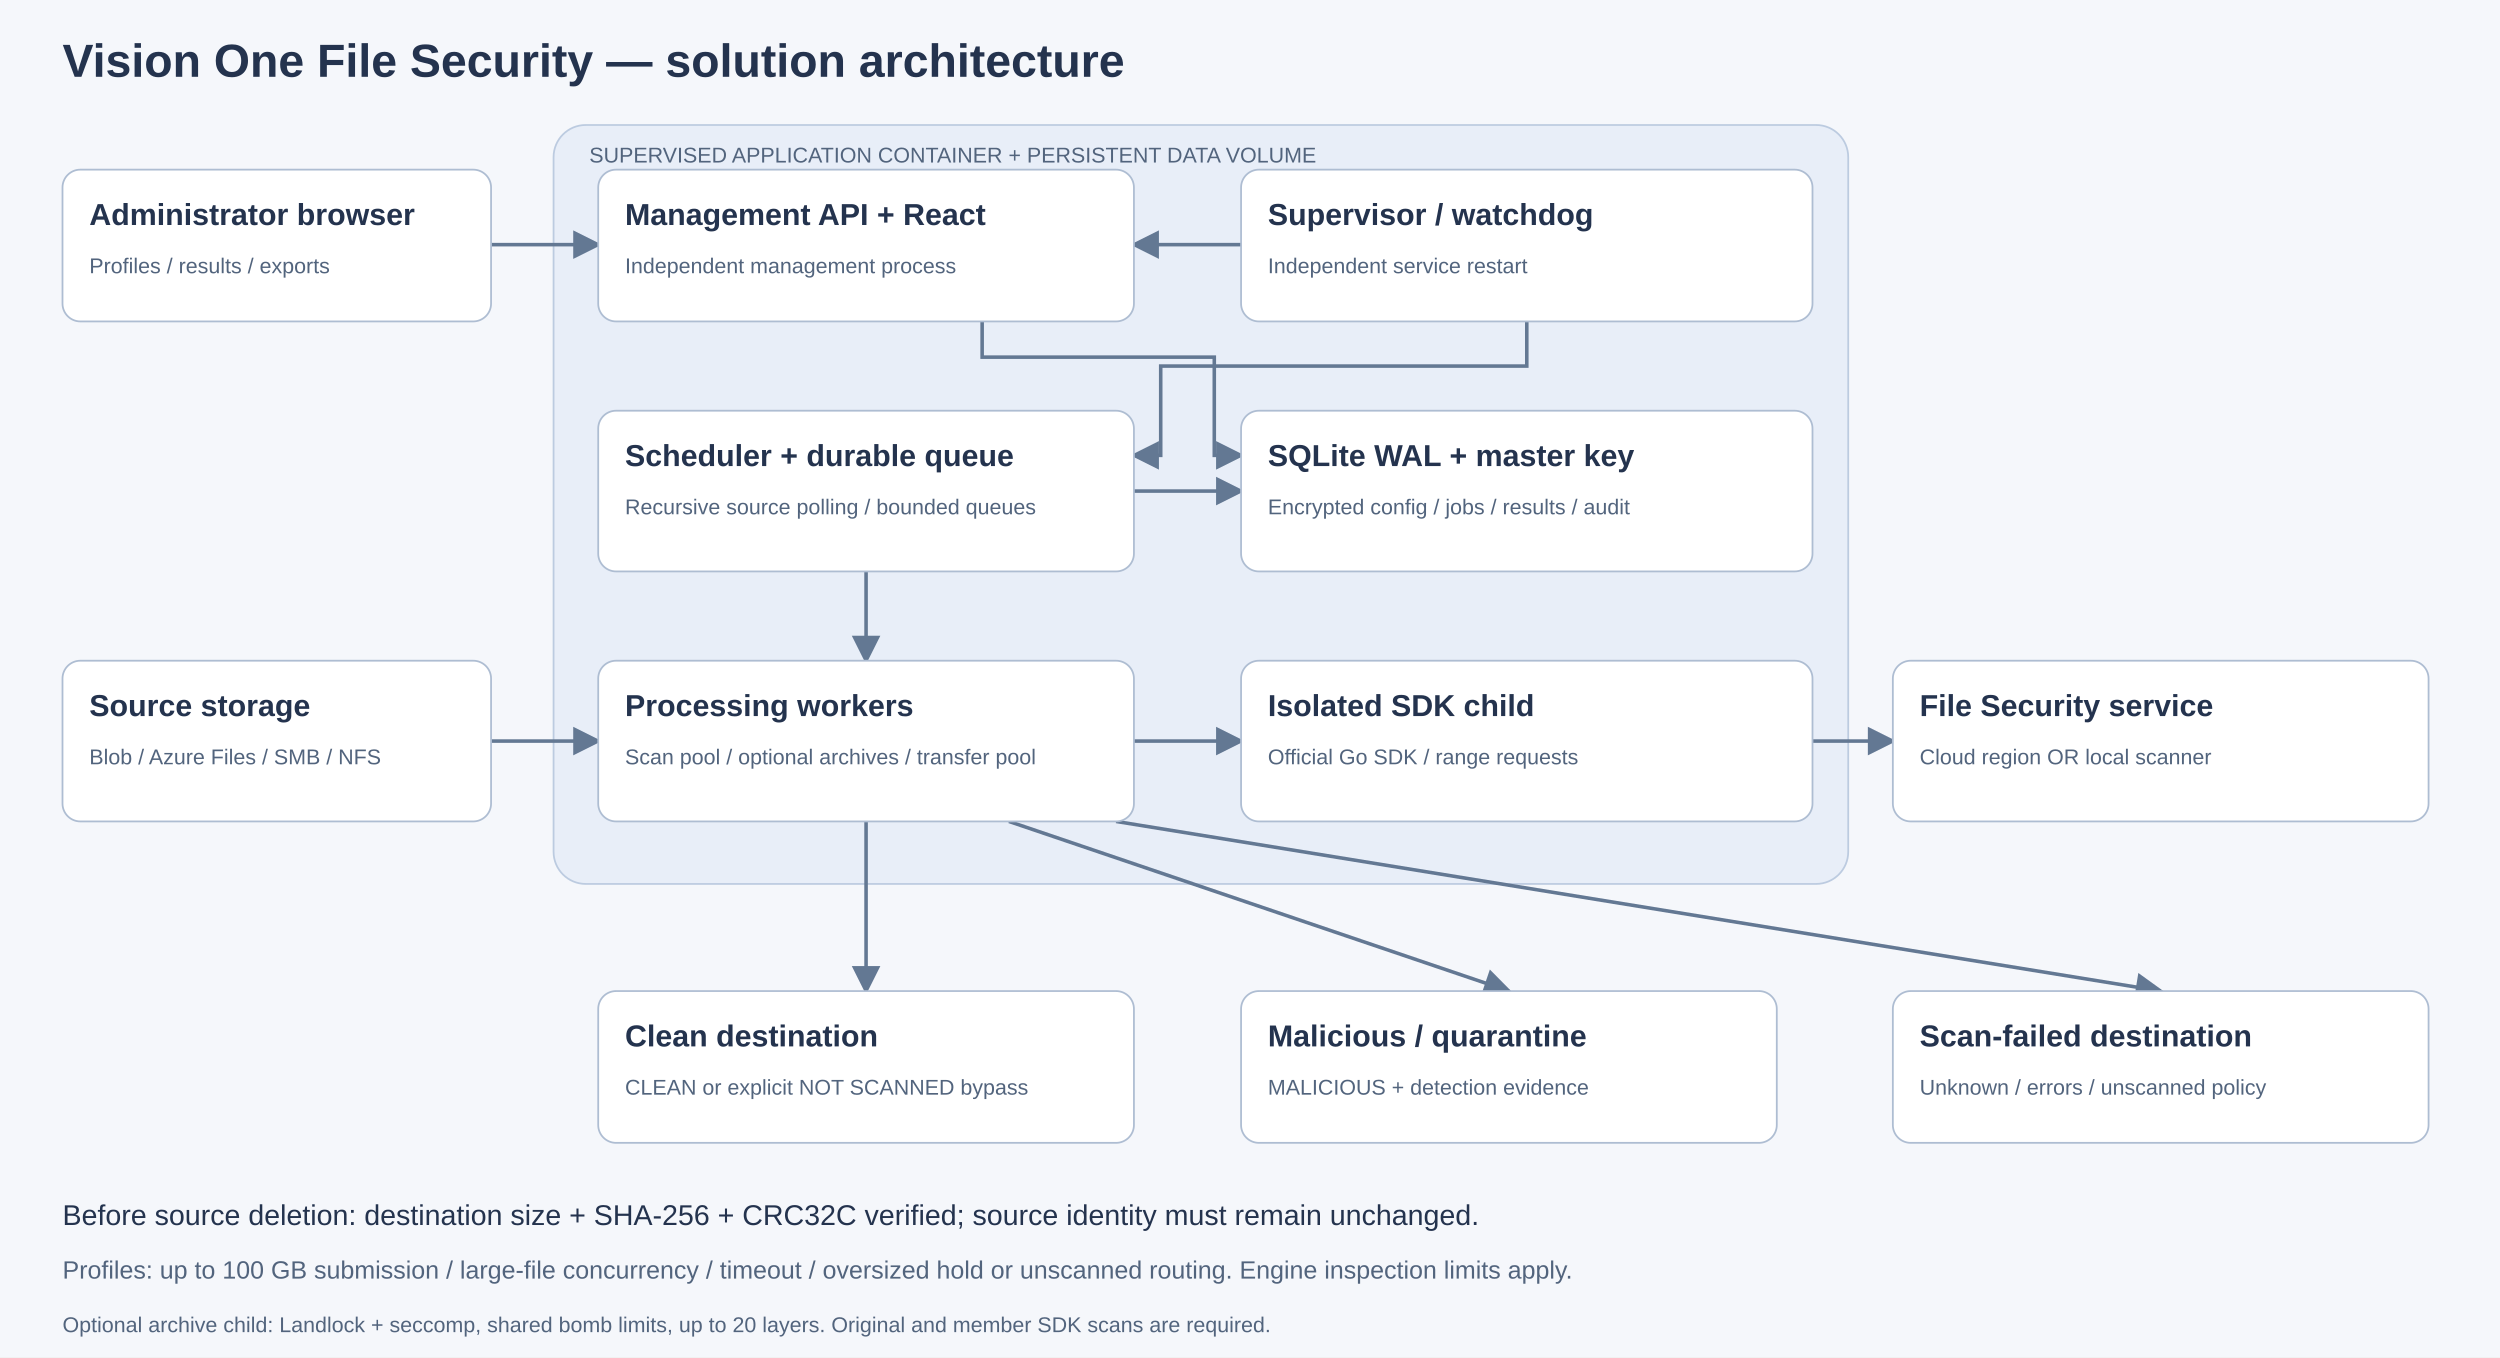
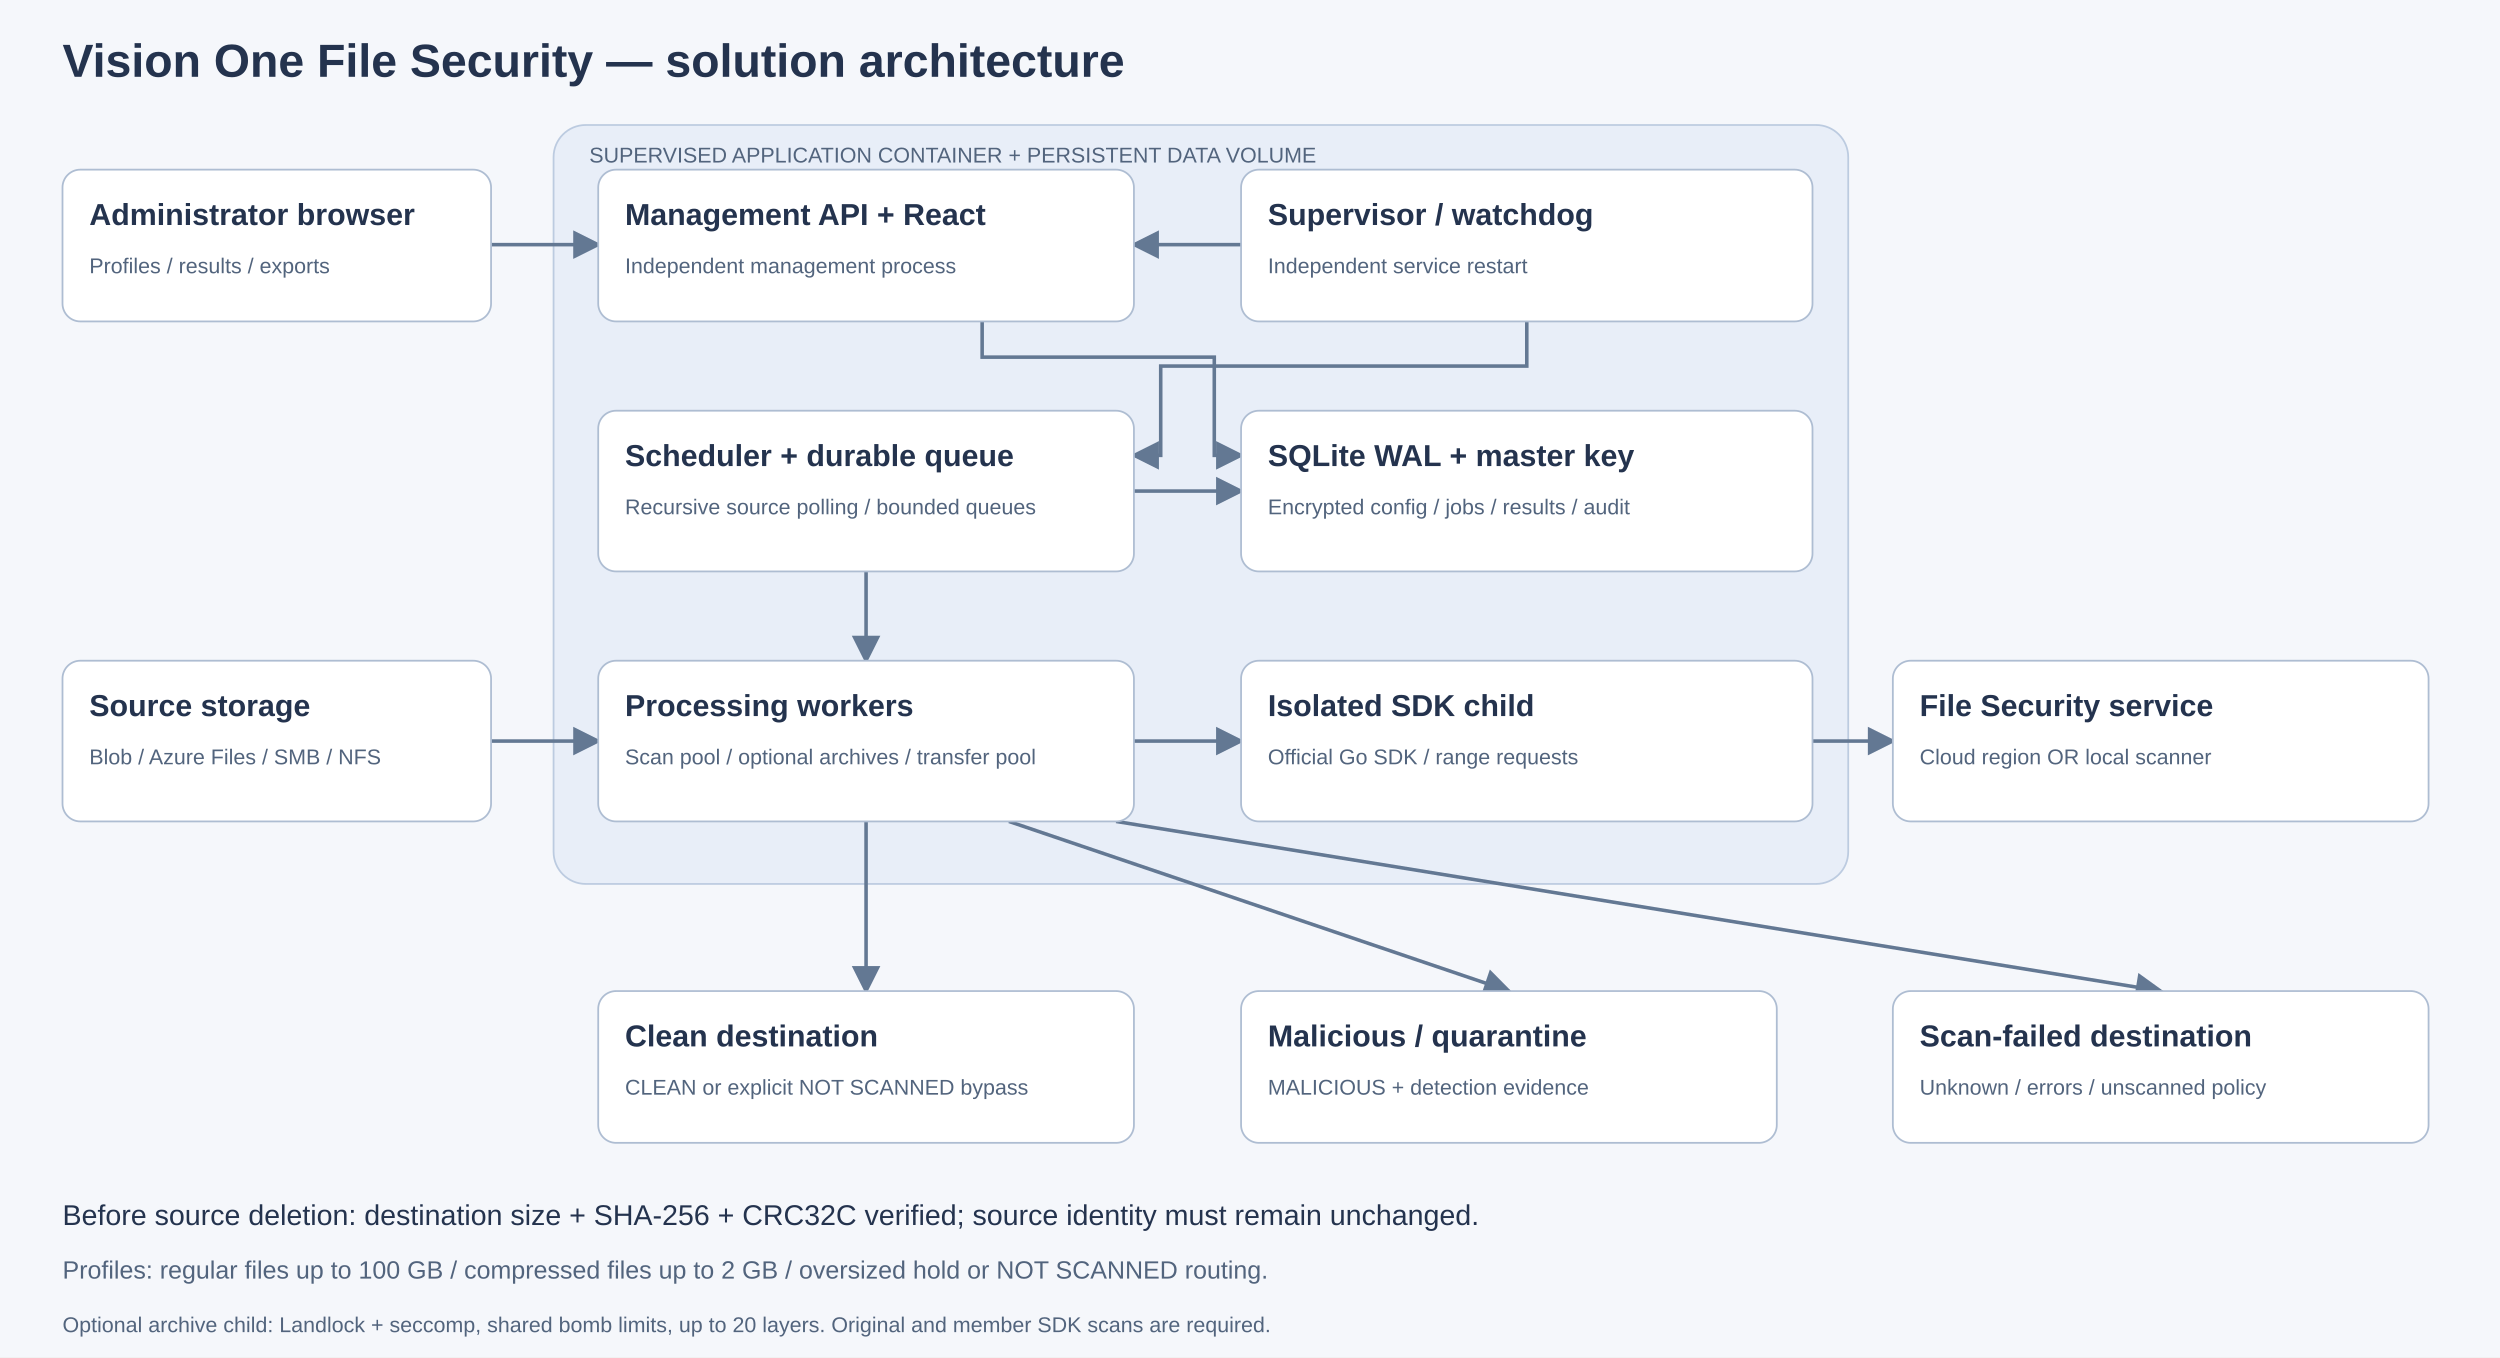
<svg xmlns="http://www.w3.org/2000/svg" width="1400" height="760" viewBox="0 0 1400 760">
  <defs>
    <marker id="arrow" markerWidth="8" markerHeight="8" refX="7" refY="4" orient="auto">
      <path d="M0,0 L8,4 L0,8" fill="#637893" />
    </marker>
  </defs>
  <rect width="1400" height="760" fill="#f5f7fb" />
  <text x="35" y="43" font-family="Arial,sans-serif" font-size="26" font-weight="bold" fill="#24334e">Vision One File Security — solution architecture</text>
  <rect x="310" y="70" width="725" height="425" rx="18" fill="#e8eef8" stroke="#bccbe0" />
  <text x="330" y="91" font-family="Arial" font-size="12" fill="#52647d">SUPERVISED APPLICATION CONTAINER + PERSISTENT DATA VOLUME</text>
  <path d="M275,137 L335,137" stroke="#637893" stroke-width="2" fill="none" marker-end="url(#arrow)" />
  <path d="M695,137 L635,137" stroke="#637893" stroke-width="2" fill="none" marker-end="url(#arrow)" />
  <path d="M550,180 L550,200 L680,200 L680,255 L695,255" stroke="#637893" stroke-width="2" fill="none" marker-end="url(#arrow)" />
  <path d="M855,180 L855,205 L650,205 L650,255 L635,255" stroke="#637893" stroke-width="2" fill="none" marker-end="url(#arrow)" />
  <path d="M635,275 L695,275" stroke="#637893" stroke-width="2" fill="none" marker-end="url(#arrow)" />
  <path d="M485,320 L485,370" stroke="#637893" stroke-width="2" fill="none" marker-end="url(#arrow)" />
  <path d="M275,415 L335,415" stroke="#637893" stroke-width="2" fill="none" marker-end="url(#arrow)" />
  <path d="M635,415 L695,415" stroke="#637893" stroke-width="2" fill="none" marker-end="url(#arrow)" />
  <path d="M1015,415 L1060,415" stroke="#637893" stroke-width="2" fill="none" marker-end="url(#arrow)" />
  <path d="M485,460 L485,555" stroke="#637893" stroke-width="2" fill="none" marker-end="url(#arrow)" />
  <path d="M565,460 L845,555" stroke="#637893" stroke-width="2" fill="none" marker-end="url(#arrow)" />
  <path d="M625,460 L1210,555" stroke="#637893" stroke-width="2" fill="none" marker-end="url(#arrow)" />
  <rect x="35" y="95" width="240" height="85" rx="10" fill="white" stroke="#aebdd2" />
  <text x="50" y="126" font-family="Arial" font-size="17" font-weight="bold" fill="#24334e">Administrator browser</text>
  <text x="50" y="153" font-family="Arial" font-size="12" fill="#52647d">Profiles / results / exports</text>
  <rect x="335" y="95" width="300" height="85" rx="10" fill="white" stroke="#aebdd2" />
  <text x="350" y="126" font-family="Arial" font-size="17" font-weight="bold" fill="#24334e">Management API + React</text>
  <text x="350" y="153" font-family="Arial" font-size="12" fill="#52647d">Independent management process</text>
  <rect x="695" y="95" width="320" height="85" rx="10" fill="white" stroke="#aebdd2" />
  <text x="710" y="126" font-family="Arial" font-size="17" font-weight="bold" fill="#24334e">Supervisor / watchdog</text>
  <text x="710" y="153" font-family="Arial" font-size="12" fill="#52647d">Independent service restart</text>
  <rect x="335" y="230" width="300" height="90" rx="10" fill="white" stroke="#aebdd2" />
  <text x="350" y="261" font-family="Arial" font-size="17" font-weight="bold" fill="#24334e">Scheduler + durable queue</text>
  <text x="350" y="288" font-family="Arial" font-size="12" fill="#52647d">Recursive source polling / bounded queues</text>
  <rect x="695" y="230" width="320" height="90" rx="10" fill="white" stroke="#aebdd2" />
  <text x="710" y="261" font-family="Arial" font-size="17" font-weight="bold" fill="#24334e">SQLite WAL + master key</text>
  <text x="710" y="288" font-family="Arial" font-size="12" fill="#52647d">Encrypted config / jobs / results / audit</text>
  <rect x="335" y="370" width="300" height="90" rx="10" fill="white" stroke="#aebdd2" />
  <text x="350" y="401" font-family="Arial" font-size="17" font-weight="bold" fill="#24334e">Processing workers</text>
  <text x="350" y="428" font-family="Arial" font-size="12" fill="#52647d">Scan pool / optional archives / transfer pool</text>
  <rect x="695" y="370" width="320" height="90" rx="10" fill="white" stroke="#aebdd2" />
  <text x="710" y="401" font-family="Arial" font-size="17" font-weight="bold" fill="#24334e">Isolated SDK child</text>
  <text x="710" y="428" font-family="Arial" font-size="12" fill="#52647d">Official Go SDK / range requests</text>
  <rect x="1060" y="370" width="300" height="90" rx="10" fill="white" stroke="#aebdd2" />
  <text x="1075" y="401" font-family="Arial" font-size="17" font-weight="bold" fill="#24334e">File Security service</text>
  <text x="1075" y="428" font-family="Arial" font-size="12" fill="#52647d">Cloud region OR local scanner</text>
  <rect x="35" y="370" width="240" height="90" rx="10" fill="white" stroke="#aebdd2" />
  <text x="50" y="401" font-family="Arial" font-size="17" font-weight="bold" fill="#24334e">Source storage</text>
  <text x="50" y="428" font-family="Arial" font-size="12" fill="#52647d">Blob / Azure Files / SMB / NFS</text>
  <rect x="335" y="555" width="300" height="85" rx="10" fill="white" stroke="#aebdd2" />
  <text x="350" y="586" font-family="Arial" font-size="17" font-weight="bold" fill="#24334e">Clean destination</text>
  <text x="350" y="613" font-family="Arial" font-size="12" fill="#52647d">CLEAN or explicit NOT SCANNED bypass</text>
  <rect x="695" y="555" width="300" height="85" rx="10" fill="white" stroke="#aebdd2" />
  <text x="710" y="586" font-family="Arial" font-size="17" font-weight="bold" fill="#24334e">Malicious / quarantine</text>
  <text x="710" y="613" font-family="Arial" font-size="12" fill="#52647d">MALICIOUS + detection evidence</text>
  <rect x="1060" y="555" width="300" height="85" rx="10" fill="white" stroke="#aebdd2" />
  <text x="1075" y="586" font-family="Arial" font-size="17" font-weight="bold" fill="#24334e">Scan-failed destination</text>
  <text x="1075" y="613" font-family="Arial" font-size="12" fill="#52647d">Unknown / errors / unscanned policy</text>
  <text x="35" y="686" font-family="Arial" font-size="16" fill="#24334e">Before source deletion: destination size + SHA-256 + CRC32C verified; source identity must remain unchanged.</text>
-   <text x="35" y="716" font-family="Arial" font-size="14" fill="#52647d">Profiles: up to 100 GB submission / large-file concurrency / timeout / oversized hold or unscanned routing. Engine inspection limits apply.</text>
+   <text x="35" y="716" font-family="Arial" font-size="14" fill="#52647d">Profiles: regular files up to 100 GB / compressed files up to 2 GB / oversized hold or NOT SCANNED routing.</text>
  <text x="35" y="746" font-family="Arial" font-size="12" fill="#52647d">Optional archive child: Landlock + seccomp, shared bomb limits, up to 20 layers. Original and member SDK scans are required.</text>
</svg>
